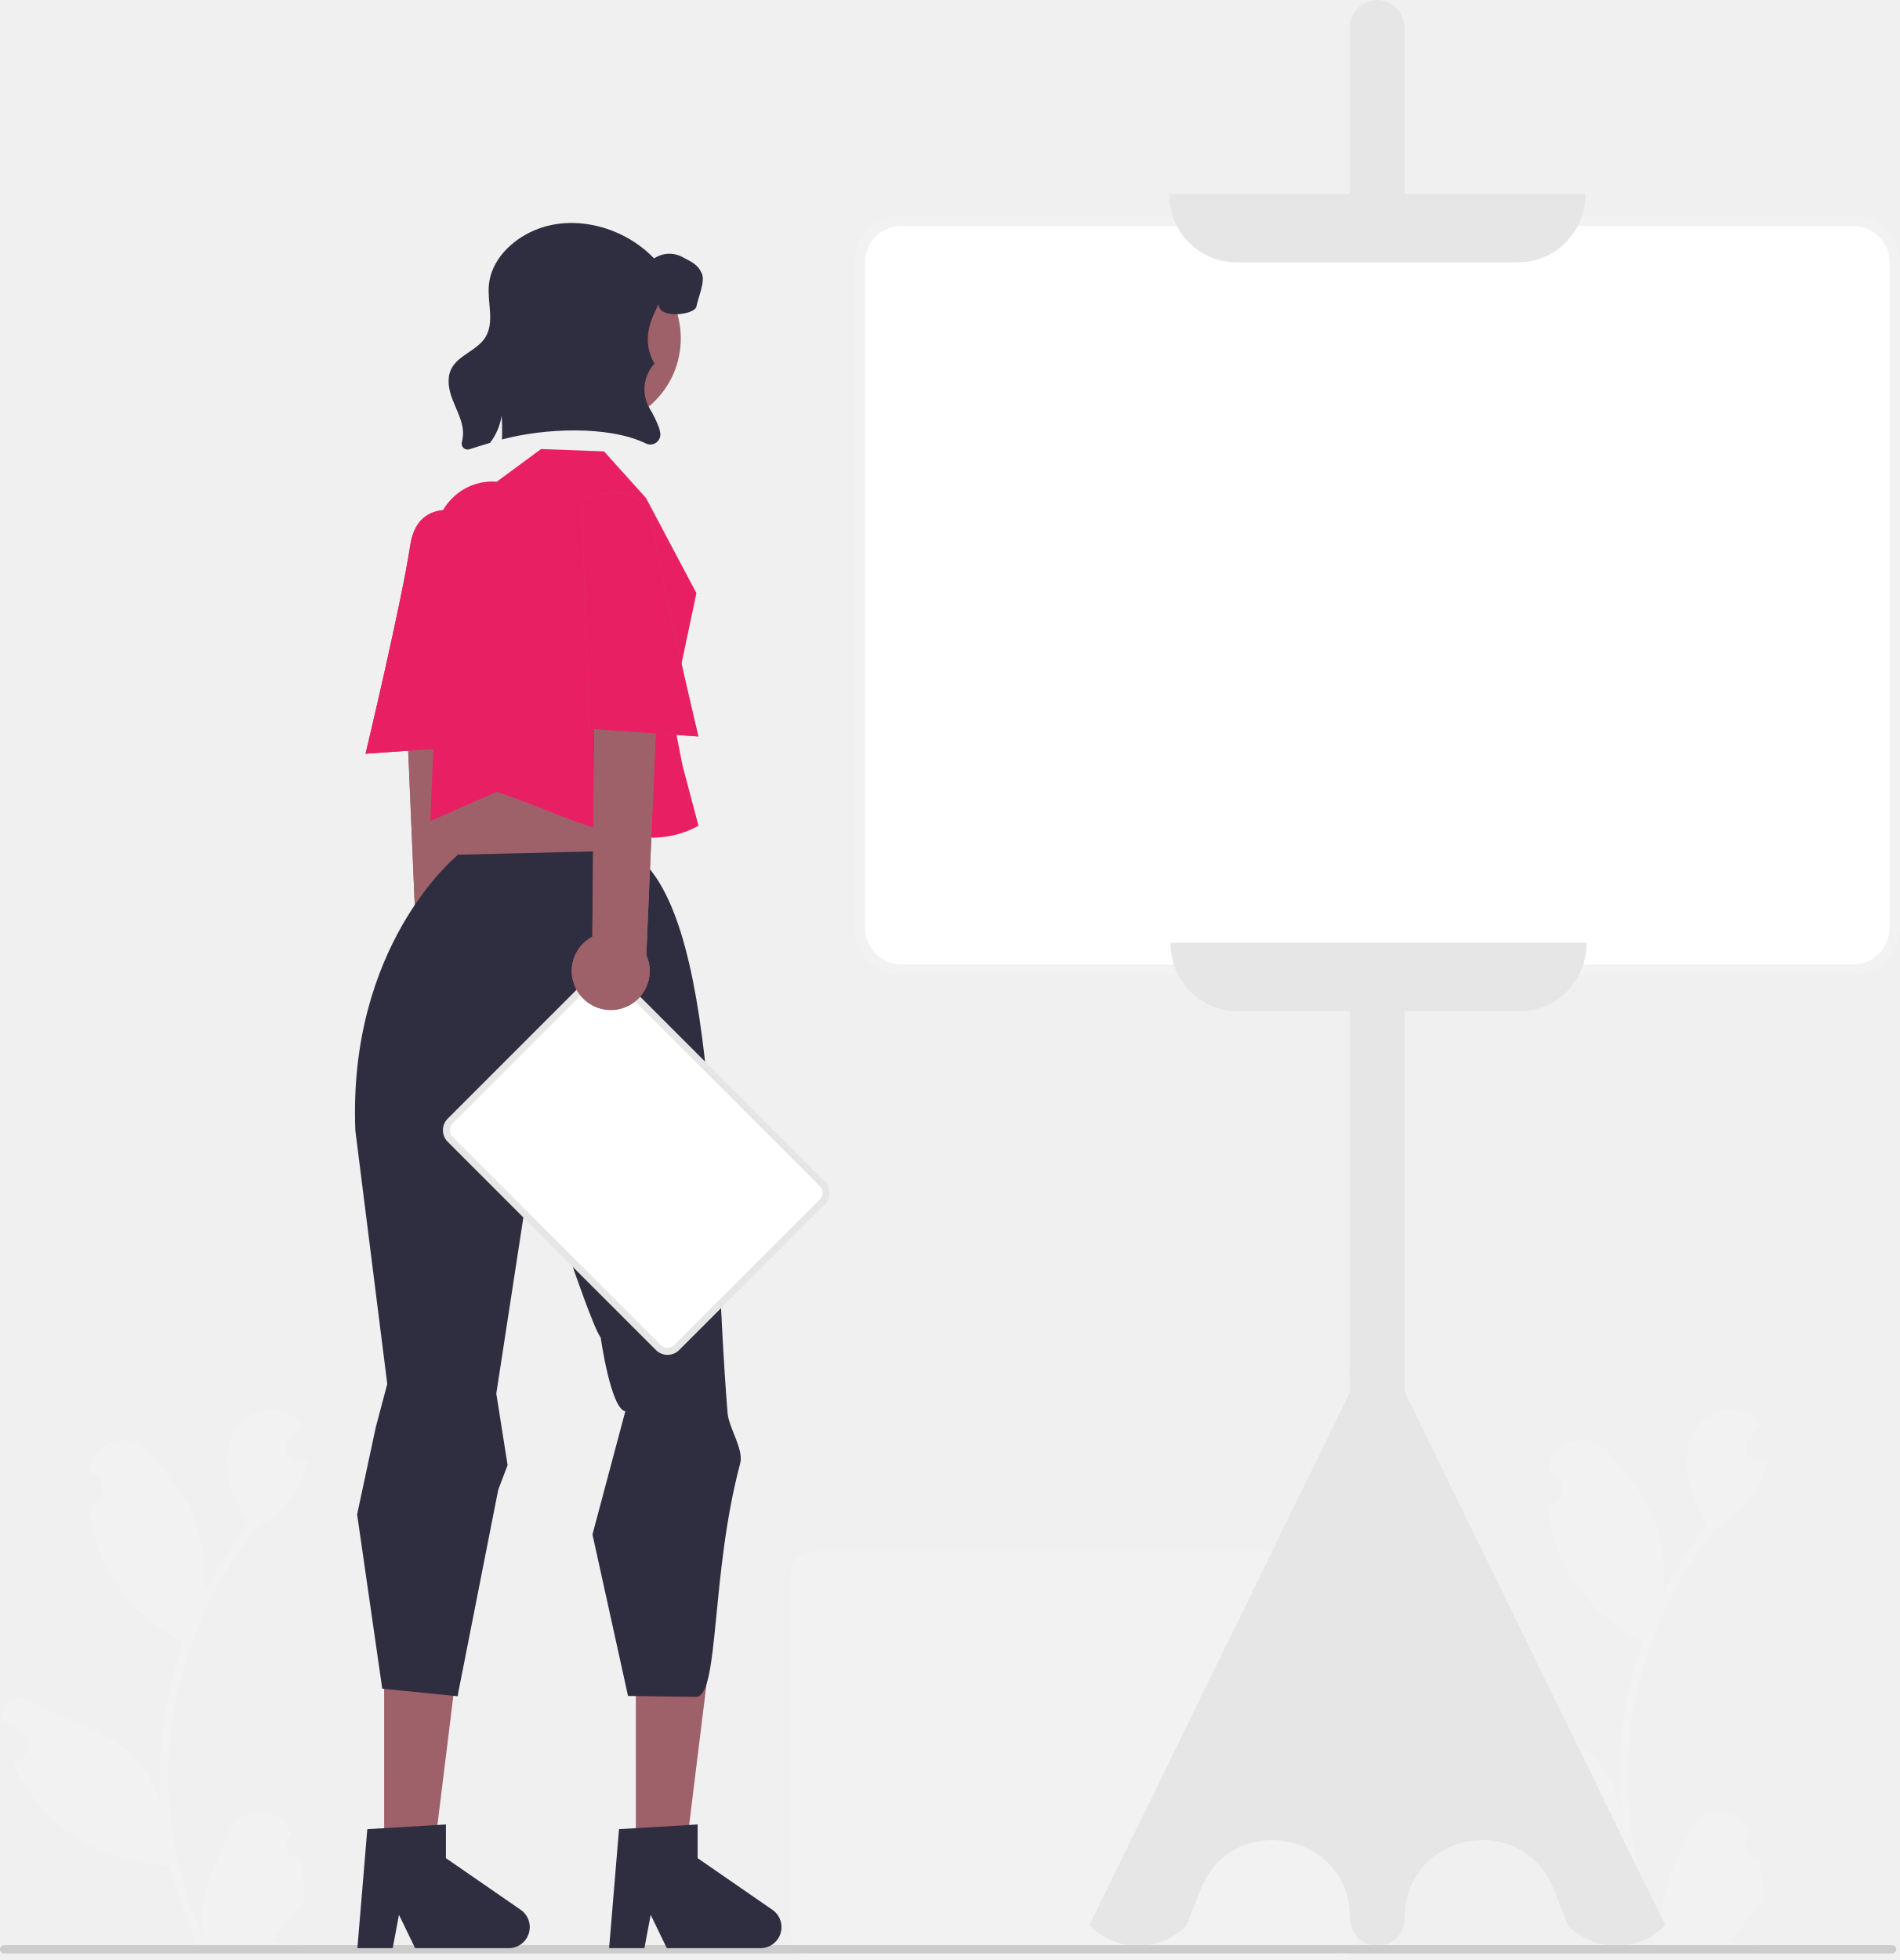
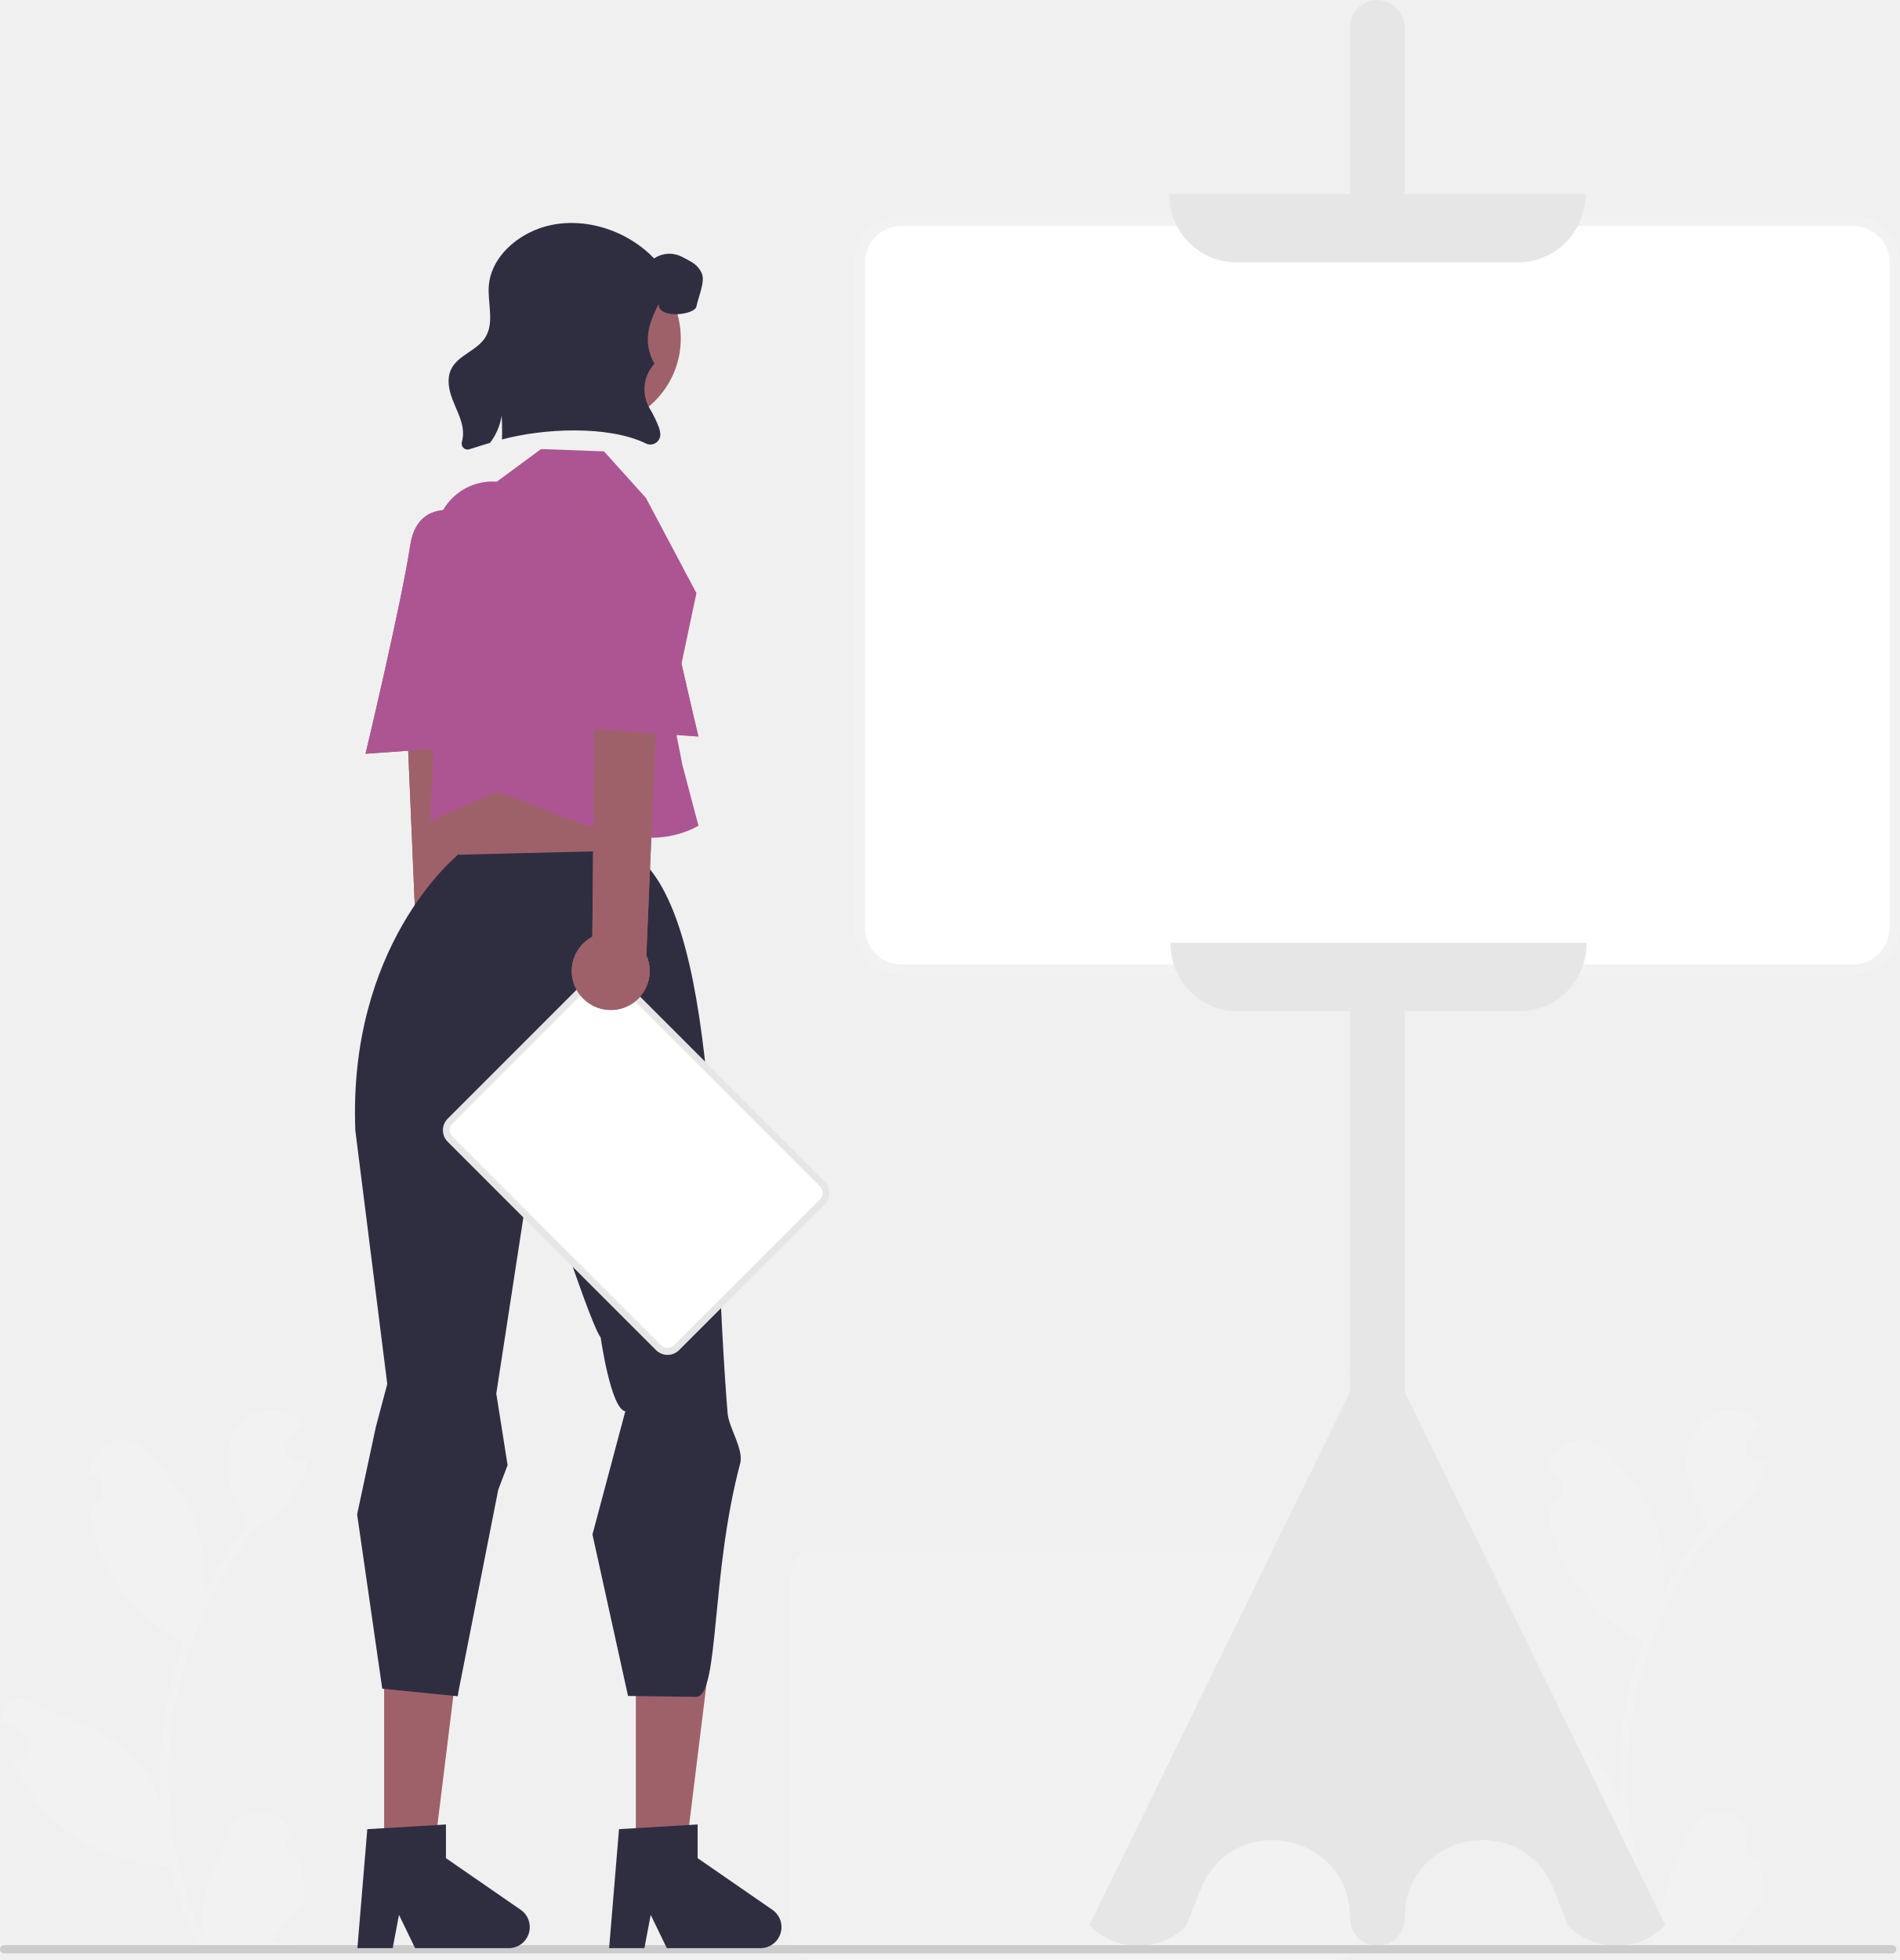
<svg xmlns="http://www.w3.org/2000/svg" data-name="Layer 1" width="550.71" height="567.986" viewBox="0 0 550.71 567.986">
  <path d="M711.247,733.993H560.521a6.616,6.616,0,0,1-6.609-6.608V622.005a6.616,6.616,0,0,1,6.609-6.609h150.725a6.616,6.616,0,0,1,6.608,6.609V727.385A6.616,6.616,0,0,1,711.247,733.993Z" transform="translate(-324.6448 -166.0071)" fill="#f2f2f2" />
  <path d="M464.932,459.293a11.226,11.226,0,0,0-3.595-16.835l-.95-100.813-18.842,8.647,4.144,97.501A11.287,11.287,0,0,0,464.932,459.293Z" transform="translate(-324.6448 -166.0071)" fill="#9e616a" />
  <path d="M464.424,316.121s-18.329-8.891-20.864,7.884-12.961,60.433-12.961,60.433l31.639-2.238Z" transform="translate(-324.6448 -166.0071)" fill="#9e616a" />
  <path d="M464.932,459.293a11.226,11.226,0,0,0-3.595-16.835l-.95-100.813-18.842,8.647,4.144,97.501A11.287,11.287,0,0,0,464.932,459.293Z" transform="translate(-324.6448 -166.0071)" fill="#9e616a" />
-   <path d="M464.424,316.121s-18.329-8.891-20.864,7.884-12.961,60.433-12.961,60.433l31.639-2.238Z" transform="translate(-324.6448 -166.0071)" fill="#e91f64" />
+   <path d="M464.424,316.121s-18.329-8.891-20.864,7.884-12.961,60.433-12.961,60.433l31.639-2.238Z" transform="translate(-324.6448 -166.0071)" fill="#ad5592" />
  <path d="M411.353,704.466a3.613,3.613,0,0,1-2.619-6.263c.091-.362.156-.622.248-.984q-.049-.118-.098-.236a9.703,9.703,0,0,0-17.898.067c-2.927,7.051-6.654,14.113-7.572,21.568a28.705,28.705,0,0,0,.504,9.872,115.086,115.086,0,0,1-10.469-47.799,111.08,111.08,0,0,1,.689-12.392q.571-5.06,1.584-10.047a116.419,116.419,0,0,1,23.087-49.342,30.983,30.983,0,0,0,12.886-13.369,23.634,23.634,0,0,0,2.149-6.458c-.627.082-1.265.134-1.892.175-.195.01-.401.021-.597.031l-.074.003a3.58,3.58,0,0,1-2.94-5.832q.406-.5.813-.999c.411-.514.833-1.018,1.244-1.532a1.784,1.784,0,0,0,.134-.154c.473-.586.946-1.162,1.419-1.748a10.352,10.352,0,0,0-3.394-3.28c-4.741-2.777-11.281-.854-14.706,3.435-3.435,4.288-4.083,10.304-2.89,15.662a41.485,41.485,0,0,0,5.738,12.793c-.257.329-.525.648-.782.977a117.171,117.171,0,0,0-12.23,19.375,48.709,48.709,0,0,0-2.908-22.624c-2.783-6.715-8.001-12.37-12.595-18.175-5.519-6.973-16.835-3.93-17.807,4.909q-.014.128-.028.257,1.024.577,2.004,1.226a4.901,4.901,0,0,1-1.976,8.919l-.1.015a48.767,48.767,0,0,0,1.285,7.291A50.21,50.21,0,0,0,376.563,641.273c.401.206.792.411,1.193.607a119.598,119.598,0,0,0-6.438,30.296,113.435,113.435,0,0,0,.082,18.315l-.031-.216a29.974,29.974,0,0,0-10.232-17.308c-7.874-6.469-18.999-8.851-27.494-14.05a5.625,5.625,0,0,0-8.616,5.473q.017.114.035.227a32.926,32.926,0,0,1,3.692,1.779q1.024.578,2.004,1.226a4.901,4.901,0,0,1-1.976,8.919l-.1.015c-.072.01-.134.021-.206.031a48.808,48.808,0,0,0,8.978,14.058A50.254,50.254,0,0,0,373.9,706.637h.01a119.563,119.563,0,0,0,8.032,23.447h28.692c.103-.319.195-.648.288-.967a32.599,32.599,0,0,1-7.939-.473c2.129-2.612,4.257-5.245,6.386-7.857a1.781,1.781,0,0,0,.134-.154c1.08-1.337,2.17-2.663,3.25-4l.001-.002a47.75,47.75,0,0,0-1.399-12.164Z" transform="translate(-324.6448 -166.0071)" fill="#f2f2f2" />
  <path d="M834.353,704.466a3.613,3.613,0,0,1-2.619-6.263c.091-.362.156-.622.248-.984q-.049-.118-.098-.236a9.703,9.703,0,0,0-17.898.067c-2.927,7.051-6.654,14.113-7.572,21.568a28.705,28.705,0,0,0,.504,9.872,115.086,115.086,0,0,1-10.469-47.799,111.08,111.08,0,0,1,.689-12.392q.571-5.06,1.584-10.047a116.419,116.419,0,0,1,23.087-49.342,30.983,30.983,0,0,0,12.886-13.369,23.634,23.634,0,0,0,2.149-6.458c-.627.082-1.265.134-1.892.175-.195.01-.401.021-.597.031l-.074.003a3.58,3.58,0,0,1-2.94-5.832q.406-.5.813-.999c.411-.514.833-1.018,1.244-1.532a1.784,1.784,0,0,0,.134-.154c.473-.586.946-1.162,1.419-1.748a10.352,10.352,0,0,0-3.394-3.28c-4.741-2.777-11.281-.854-14.706,3.435-3.435,4.288-4.083,10.304-2.89,15.662a41.485,41.485,0,0,0,5.738,12.793c-.257.329-.525.648-.782.977a117.171,117.171,0,0,0-12.23,19.375,48.709,48.709,0,0,0-2.908-22.624c-2.783-6.715-8.001-12.37-12.595-18.175-5.519-6.973-16.835-3.93-17.807,4.909q-.014.128-.028.257,1.024.577,2.004,1.226a4.901,4.901,0,0,1-1.976,8.919l-.1.015a48.767,48.767,0,0,0,1.285,7.291A50.21,50.21,0,0,0,799.563,641.273c.401.206.792.411,1.193.607a119.598,119.598,0,0,0-6.438,30.296,113.435,113.435,0,0,0,.082,18.315l-.031-.216a29.974,29.974,0,0,0-10.232-17.308c-7.874-6.469-18.999-8.851-27.494-14.05a5.625,5.625,0,0,0-8.616,5.473q.017.114.035.227a32.926,32.926,0,0,1,3.692,1.779q1.024.578,2.004,1.226a4.901,4.901,0,0,1-1.976,8.919l-.1.015c-.072.01-.134.021-.206.031a48.808,48.808,0,0,0,8.978,14.058A50.254,50.254,0,0,0,796.9,706.637h.01a119.563,119.563,0,0,0,8.032,23.447h28.692c.103-.319.195-.648.288-.967a32.599,32.599,0,0,1-7.939-.473c2.129-2.612,4.257-5.245,6.386-7.857a1.781,1.781,0,0,0,.134-.154c1.08-1.337,2.17-2.663,3.25-4l.001-.002a47.75,47.75,0,0,0-1.399-12.164Z" transform="translate(-324.6448 -166.0071)" fill="#f2f2f2" />
  <path d="M723.864,729.896c-.083,0-.165-.002-.248-.004a8.169,8.169,0,0,1-7.702-8.255c0-12.795-9.14-20.259-18.197-21.98-9.058-1.72-20.298,1.871-24.989,13.776l-4.265,10.707a19.672,19.672,0,0,1-27.787,0l-.252-.252.157-.321,75.334-154.134v-3.777a19.488,19.488,0,0,1,.002-3.5l-.002-388.203a7.946,7.946,0,0,1,8.19-7.943,8.169,8.169,0,0,1,7.703,8.255v387.936a19.489,19.489,0,0,1-.002,3.5l.002,3.731,75.491,154.456-.252.252a19.672,19.672,0,0,1-27.787,0l-.112-.17-4.153-10.537c-4.691-11.904-15.93-15.493-24.989-13.776-9.058,1.721-18.197,9.185-18.197,21.98v.312a7.947,7.947,0,0,1-7.943,7.946Z" transform="translate(-324.6448 -166.0071)" fill="#e6e6e6" />
  <path d="M861.763,446.993H585.96A12.106,12.106,0,0,1,573.867,434.901v-192.828A12.106,12.106,0,0,1,585.96,229.98H861.763a12.106,12.106,0,0,1,12.092,12.093v192.828A12.106,12.106,0,0,1,861.763,446.993Z" transform="translate(-324.6448 -166.0071)" fill="#fff" />
  <path d="M861.763,448.493H585.96a13.608,13.608,0,0,1-13.593-13.592V242.072a13.608,13.608,0,0,1,13.593-13.592H861.763a13.608,13.608,0,0,1,13.592,13.592V434.901A13.608,13.608,0,0,1,861.763,448.493ZM585.96,231.48a10.604,10.604,0,0,0-10.593,10.592V434.901a10.605,10.605,0,0,0,10.593,10.592H861.763a10.604,10.604,0,0,0,10.592-10.592V242.072a10.604,10.604,0,0,0-10.592-10.592Z" transform="translate(-324.6448 -166.0071)" fill="#f2f2f2" />
  <path d="M764.64,242.036H683.083a19.525,19.525,0,0,1-19.503-19.503v-.355H784.143v.355A19.525,19.525,0,0,1,764.64,242.036Z" transform="translate(-324.6448 -166.0071)" fill="#e6e6e6" />
  <path d="M764.994,459.049H683.437a19.525,19.525,0,0,1-19.503-19.503v-.355H784.497v.355A19.525,19.525,0,0,1,764.994,459.049Z" transform="translate(-324.6448 -166.0071)" fill="#e6e6e6" />
  <path d="M874.315,730.889a1.186,1.186,0,0,1-1.19,1.19h-547.29a1.19,1.19,0,0,1,0-2.38h547.29A1.187,1.187,0,0,1,874.315,730.889Z" transform="translate(-324.6448 -166.0071)" fill="#ccc" />
  <polygon points="184.306 537.181 198.722 537.181 205.58 481.575 184.303 481.576 184.306 537.181" fill="#9e616a" />
  <path d="M504.069,696.077l22.789-1.36v9.764l21.666,14.963a6.099,6.099,0,0,1-3.466,11.118H517.927l-4.676-9.658-1.826,9.658H501.195Z" transform="translate(-324.6448 -166.0071)" fill="#2f2e41" />
  <polygon points="135.277 227.892 133.865 234.622 132.664 259.447 180.908 252.915 184.613 224.169 179.492 215.755 135.277 227.892" fill="#9e616a" />
  <polygon points="111.347 537.181 125.763 537.181 132.621 481.575 111.344 481.576 111.347 537.181" fill="#9e616a" />
  <path d="M428.171,604.948l-.001-.149,5.396-25.192,3.328-12.541-9.249-73.429c-2.178-53.348,28.772-78.993,29.016-79.245l.671-.698,49.636-1.215c26.706,16.001,23.683,103.519,28.573,163.039.349,4.244,4.731,10.509,3.654,14.546-8.546,32.027-6.043,66.661-12.553,67.685l-19.961-.277-10.309-46.789,9.516-35.686c-4.221-.778-7.137-21.412-7.137-21.412-1.839-2.184-8.188-20.756-8.188-20.756l-8.466-51.41-13.601,88.424,3.276,20.744-2.711,7.133-11.608,58.886-.123.949L435.443,655.37Z" transform="translate(-324.6448 -166.0071)" fill="#2f2e41" />
  <path d="M431.11,696.077l22.789-1.36v9.764l21.666,14.963a6.099,6.099,0,0,1-3.466,11.118H444.968l-4.676-9.658-1.826,9.658H428.236Z" transform="translate(-324.6448 -166.0071)" fill="#2f2e41" />
-   <path d="M499.723,296.813l12.168,13.52,14.615,27.547-7.179,33.968,3.139,15.94,4.635,17.522c-17.86,9.879-39.074-3.764-58.563-9.824l-19.176,8.472,1.014-23.322.52-58.76a16.469,16.469,0,0,1,17.732-16.275h0l12.844-9.464Z" transform="translate(-324.6448 -166.0071)" fill="#e91f64" />
+   <path d="M499.723,296.813l12.168,13.52,14.615,27.547-7.179,33.968,3.139,15.94,4.635,17.522c-17.86,9.879-39.074-3.764-58.563-9.824l-19.176,8.472,1.014-23.322.52-58.76a16.469,16.469,0,0,1,17.732-16.275h0l12.844-9.464Z" transform="translate(-324.6448 -166.0071)" fill="#ad5592" />
  <circle cx="171.67" cy="98.072" r="25.657" fill="#9e616a" />
  <path d="M526.506,254.82c-.452,2.514-11.253,3.727-10.928-.745-2.101,4.211-5.242,10.322-1.242,17.322a10.983,10.983,0,0,0-1.482,12.813,33.153,33.153,0,0,1,2.847,5.845,8.875,8.875,0,0,1,.325,1.515,2.898,2.898,0,0,1-4.124,2.974c-10.88-5.329-29.854-4.426-41.758-1.174q.119-3.473-.095-6.931a17.134,17.134,0,0,1-3.378,7.914c-2.038.603-4.036,1.229-5.971,1.848a1.715,1.715,0,0,1-2.181-2.094,9.647,9.647,0,0,0,.206-4.203c-.492-2.903-1.951-5.527-2.982-8.279s-1.618-5.916-.357-8.573c1.959-4.124,7.478-5.385,9.913-9.247,2.736-4.338.611-9.992,1.039-15.107.603-7.232,6.527-13.109,13.204-15.948,11.562-4.917,26.027-.935,34.695,8.153a7.938,7.938,0,0,1,8.303-.357c2.562,1.372,4.401,2.086,5.551,4.758C529.1,247.651,526.966,252.298,526.506,254.82Z" transform="translate(-324.6448 -166.0071)" fill="#2f2e41" />
  <path d="M515.486,556.54l-60.365-60.365a3.747,3.747,0,0,1-0-5.293l42.204-42.204a3.747,3.747,0,0,1,5.293,0l60.365,60.365a3.747,3.747,0,0,1-0,5.293l-42.204,42.204A3.747,3.747,0,0,1,515.486,556.54Z" transform="translate(-324.6448 -166.0071)" fill="#fff" />
  <path d="M518.133,558.633a4.71,4.71,0,0,1-3.354-1.387L454.414,496.882a4.746,4.746,0,0,1,0-6.707l42.204-42.204a4.746,4.746,0,0,1,6.708,0l60.364,60.364a4.746,4.746,0,0,1,0,6.707l-42.204,42.204A4.71,4.71,0,0,1,518.133,558.633ZM499.972,448.584a2.72,2.72,0,0,0-1.939.802l-42.205,42.204a2.747,2.747,0,0,0,0,3.879l60.365,60.364a2.815,2.815,0,0,0,3.879,0l42.204-42.204a2.747,2.747,0,0,0,0-3.879l-60.365-60.364A2.721,2.721,0,0,0,499.972,448.584Z" transform="translate(-324.6448 -166.0071)" fill="#e6e6e6" />
  <path d="M492.742,454.293a11.226,11.226,0,0,1,3.595-16.835l.95-100.813,18.842,8.647-4.144,97.501A11.287,11.287,0,0,1,492.742,454.293Z" transform="translate(-324.6448 -166.0071)" fill="#9e616a" />
  <path d="M493.249,311.121s18.329-8.891,20.864,7.884,12.961,60.433,12.961,60.433l-31.639-2.238Z" transform="translate(-324.6448 -166.0071)" fill="#9e616a" />
  <path d="M492.742,454.293a11.226,11.226,0,0,1,3.595-16.835l.95-100.813,18.842,8.647-4.144,97.501A11.287,11.287,0,0,1,492.742,454.293Z" transform="translate(-324.6448 -166.0071)" fill="#9e616a" />
-   <path d="M493.249,311.121s18.329-8.891,20.864,7.884,12.961,60.433,12.961,60.433l-31.639-2.238Z" transform="translate(-324.6448 -166.0071)" fill="#e91f64" />
+   <path d="M493.249,311.121s18.329-8.891,20.864,7.884,12.961,60.433,12.961,60.433l-31.639-2.238Z" transform="translate(-324.6448 -166.0071)" fill="#ad5592" />
</svg>
